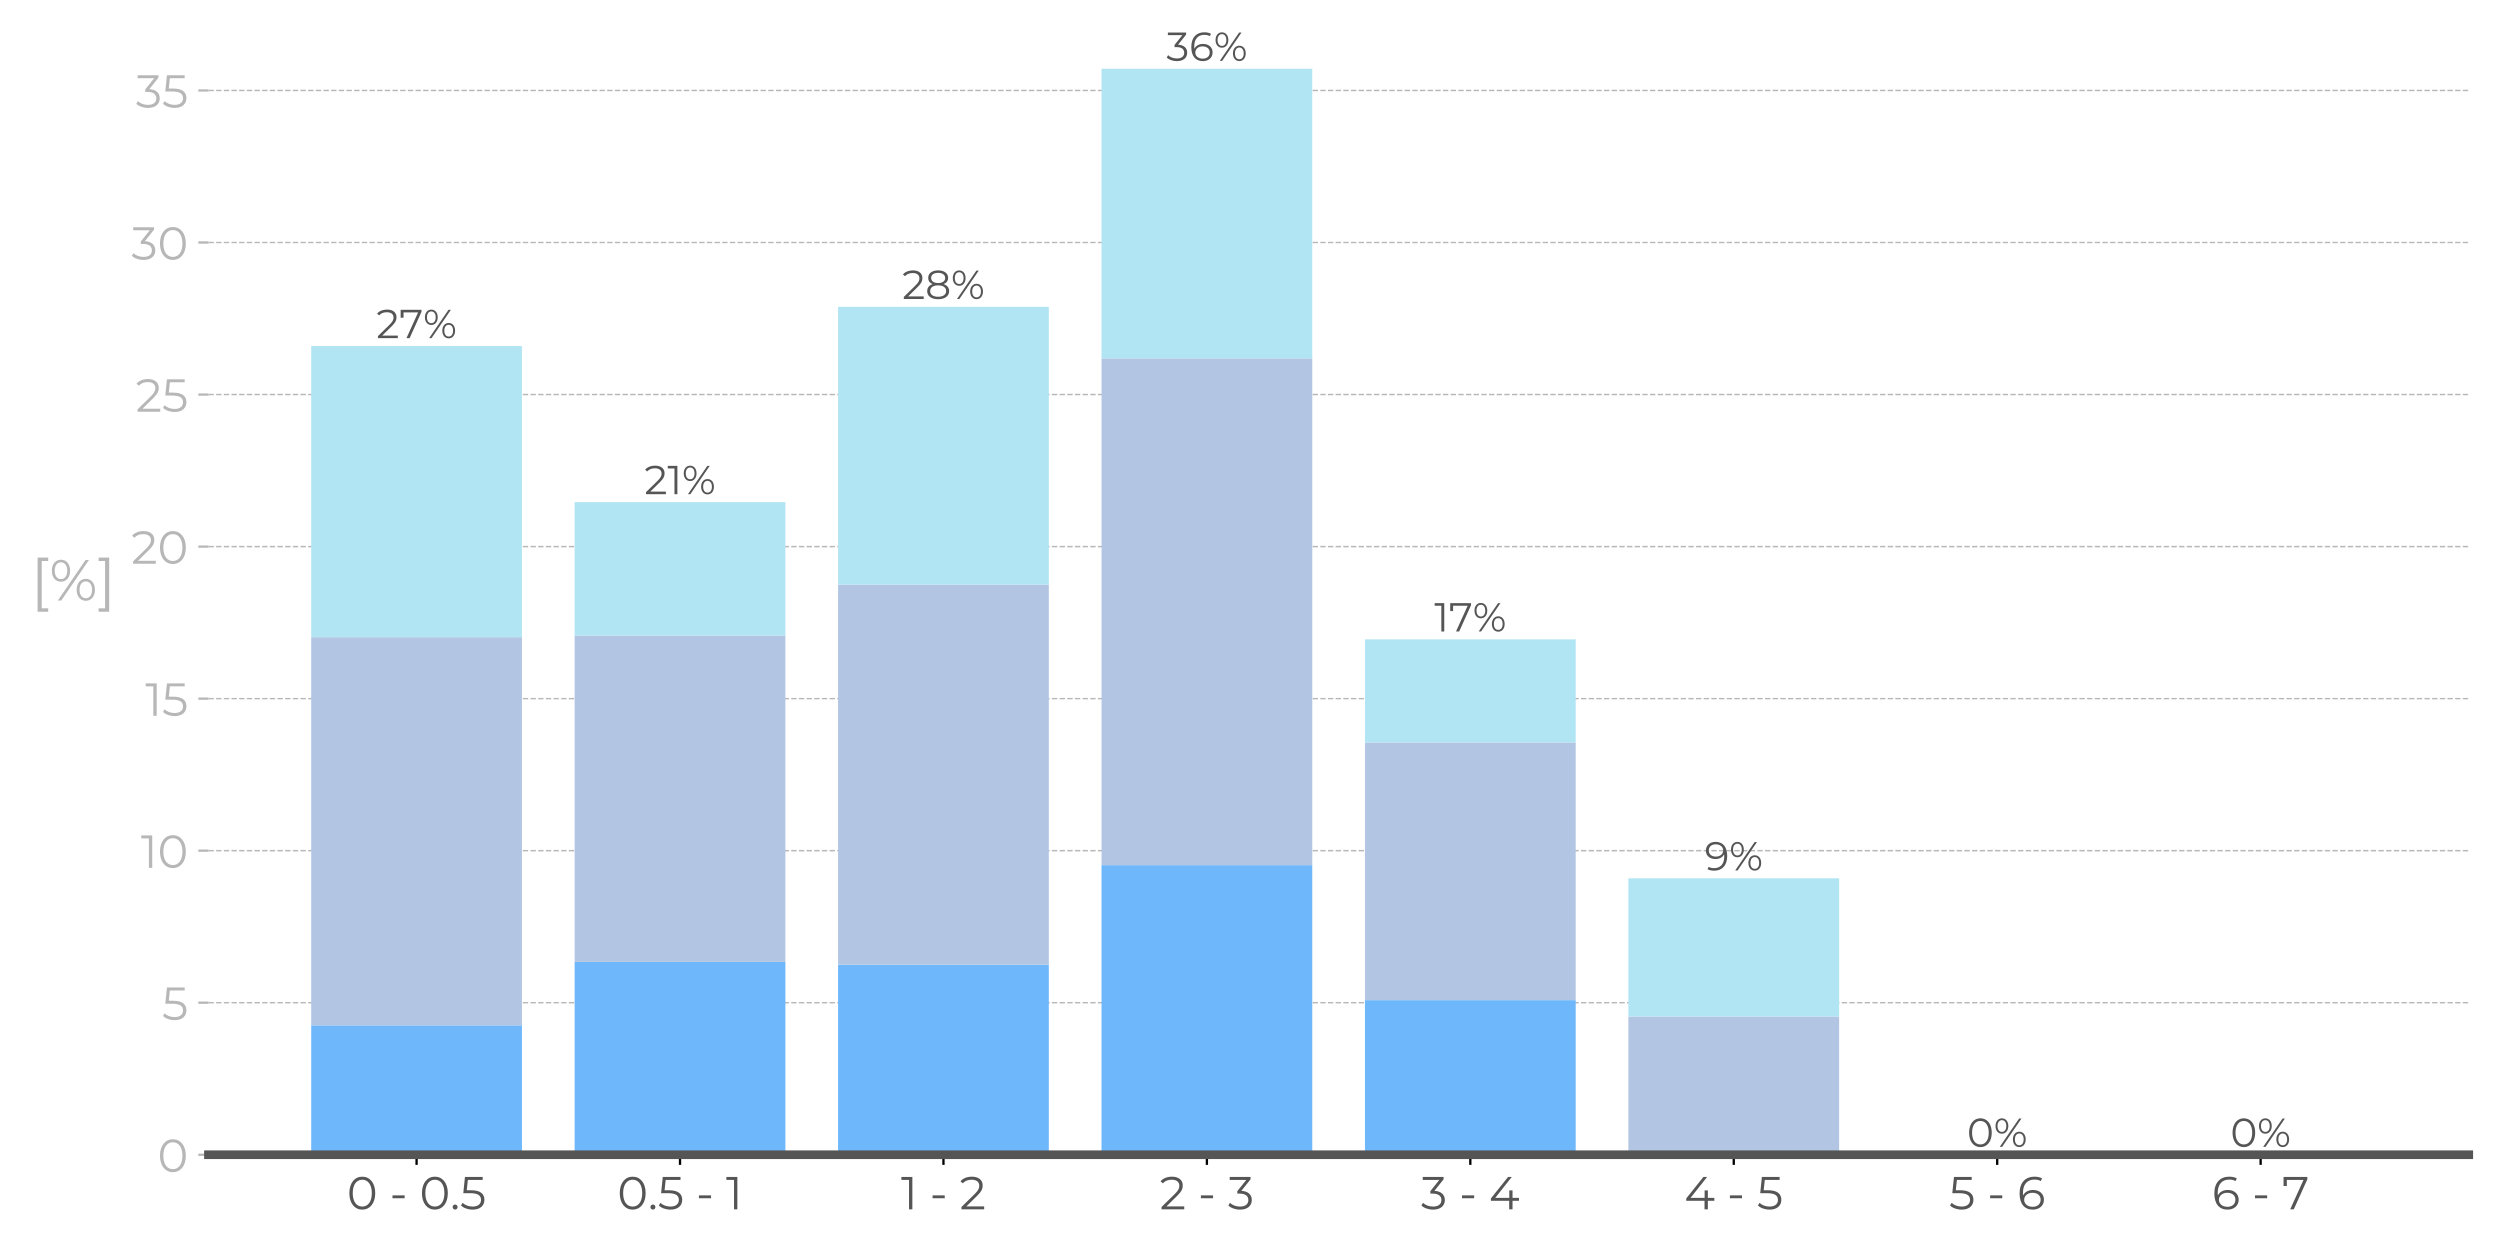
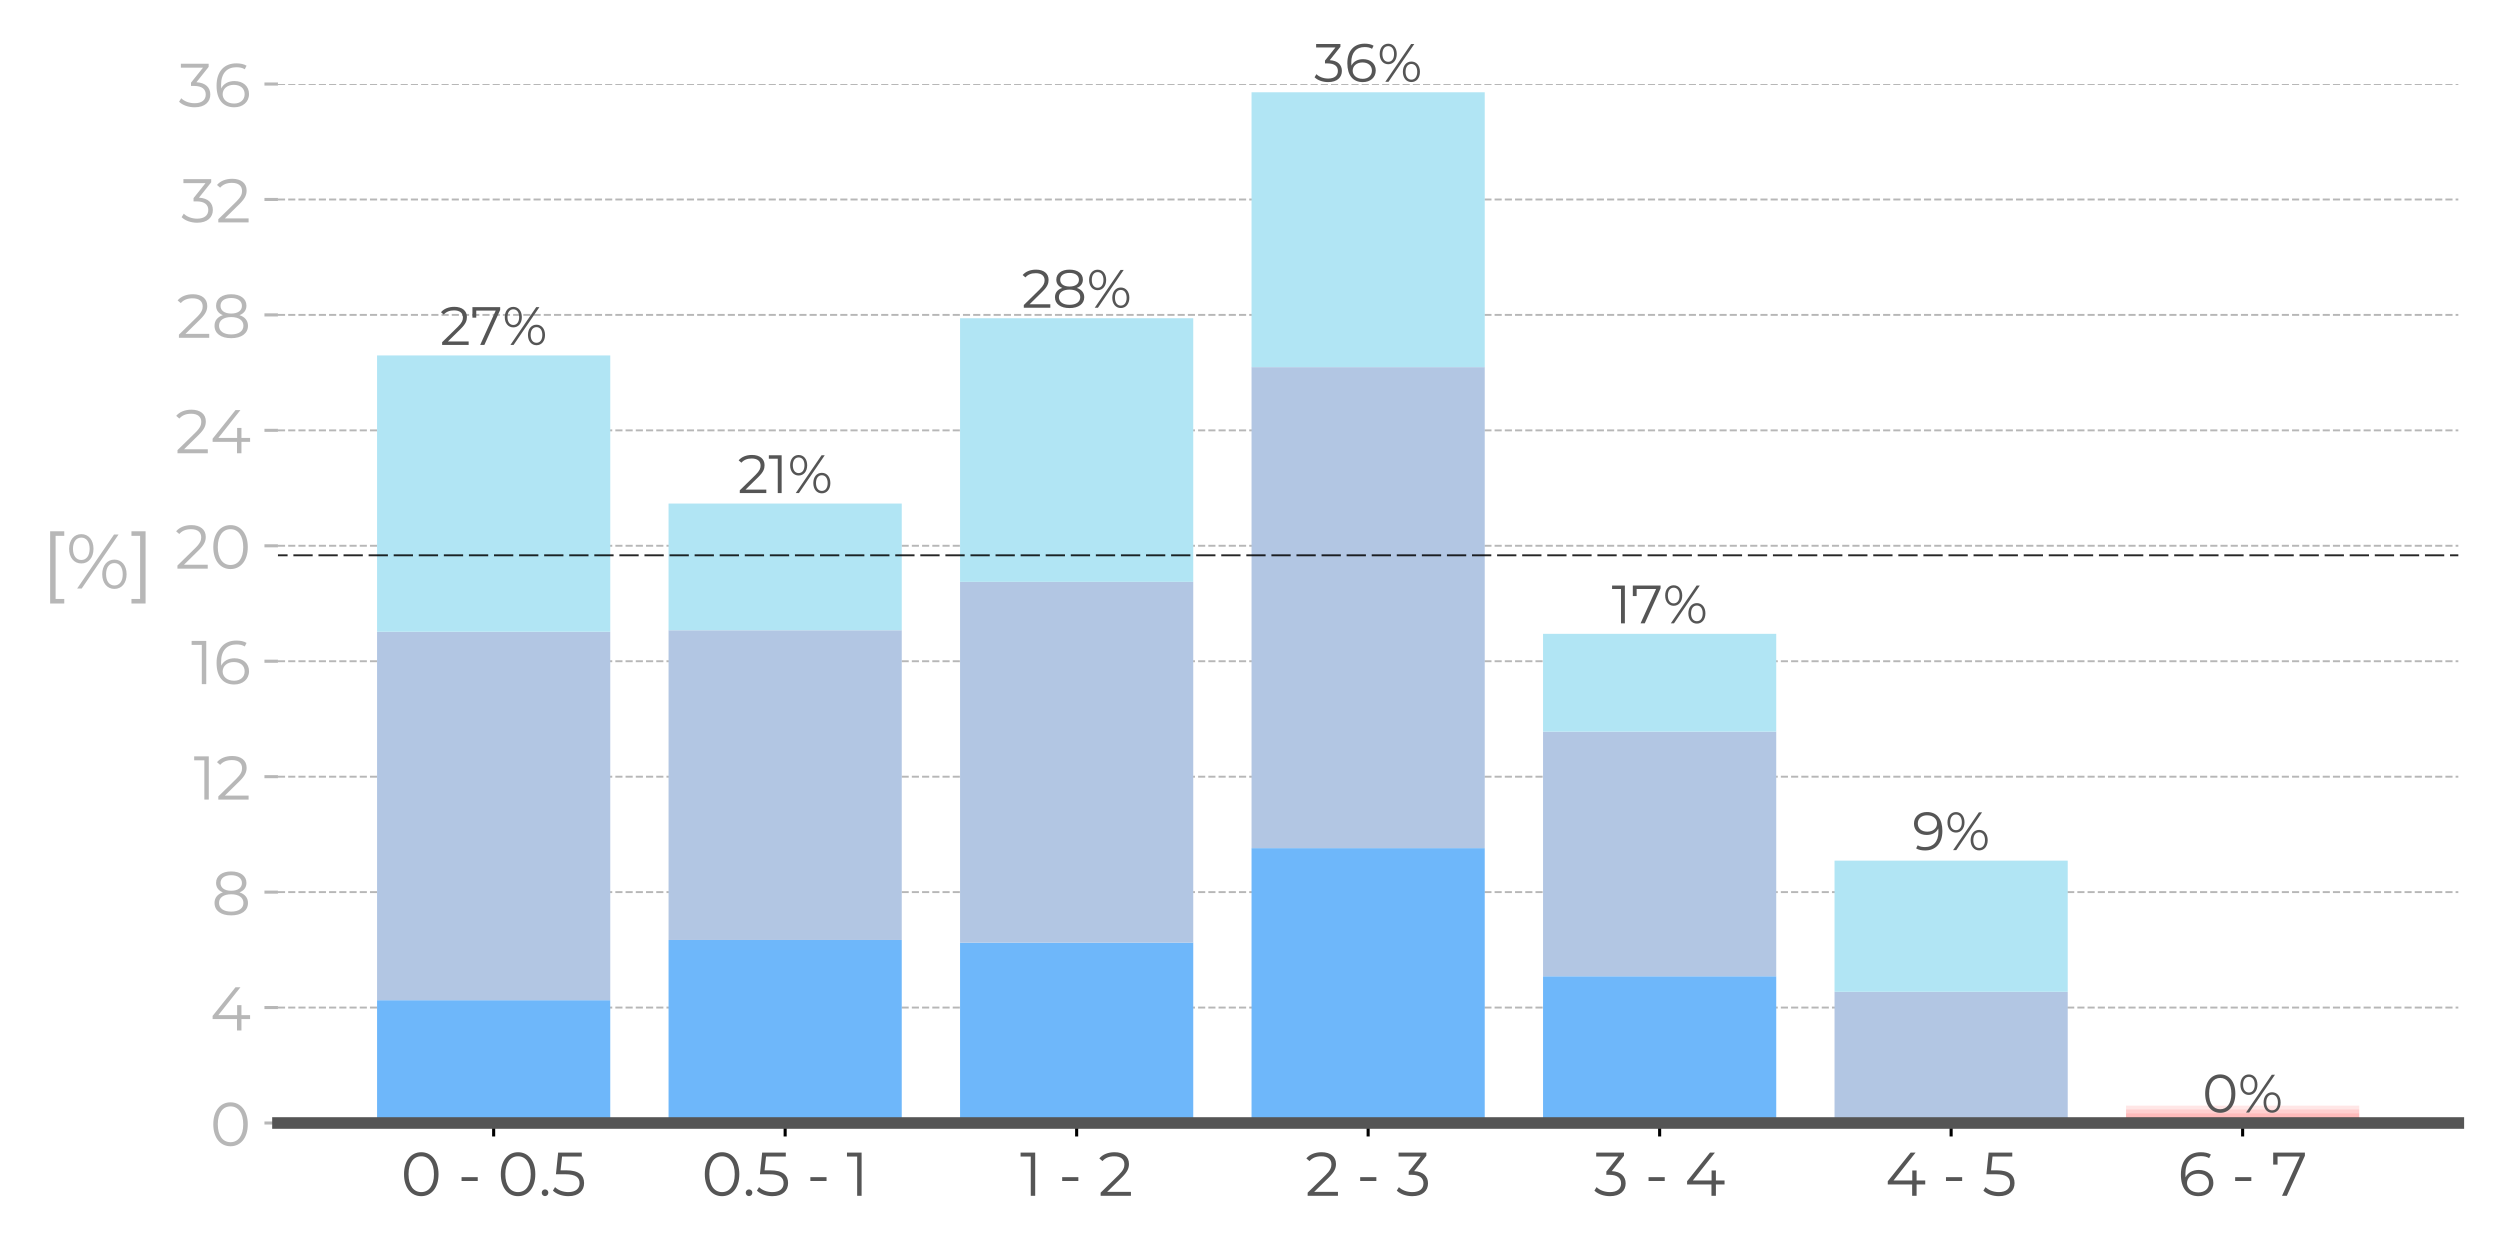
- <svg xmlns="http://www.w3.org/2000/svg" xmlns:xlink="http://www.w3.org/1999/xlink" width="864pt" height="432pt" viewBox="0 0 864 432" version="1.1">
+ <svg xmlns="http://www.w3.org/2000/svg" xmlns:xlink="http://www.w3.org/1999/xlink" width="648pt" height="324pt" viewBox="0 0 648 324" version="1.1">
  <defs>
    <style type="text/css">*{stroke-linejoin: round; stroke-linecap: butt}</style>
  </defs>
  <g id="figure_1">
    <g id="patch_1">
-       <path d="M 0 432  L 864 432  L 864 0  L 0 0  L 0 432  z " style="fill: none" />
+       <path d="M 0 324  L 648 324  L 648 0  L 0 0  L 0 324  z " style="fill: none" />
    </g>
    <g id="axes_1">
      <g id="patch_2">
-         <path d="M 72.045 399.08  L 853.2 399.08  L 853.2 23.76  L 72.045 23.76  L 72.045 399.08  z " style="fill: none" />
+         <path d="M 72.045 291.08  L 637.2 291.08  L 637.2 21.78  L 72.045 21.78  L 72.045 291.08  z " style="fill: none" />
      </g>
      <g id="matplotlib.axis_1">
        <g id="xtick_1">
          <g id="line2d_1">
            <defs>
-               <path id="m1b849b0415" d="M 0 0  L 0 3.5  " style="stroke: #000000; stroke-width: 0.8" />
+               <path id="mef929db5bb" d="M 0 0  L 0 3.5  " style="stroke: #000000; stroke-width: 0.8" />
            </defs>
            <g>
-               <use xlink:href="#m1b849b0415" x="143.97" y="399.08" style="stroke: #000000; stroke-width: 0.8" />
+               <use xlink:href="#mef929db5bb" x="127.956" y="291.08" style="stroke: #000000; stroke-width: 0.8" />
            </g>
          </g>
          <g id="text_1">
-             <g style="fill: #555555" transform="translate(119.9045 417.9525)scale(0.16 -0.16)">
+             <g style="fill: #555555" transform="translate(103.8911 309.9525)scale(0.16 -0.16)">
              <defs>
                <path id="Montserrat-Regular-30" d="M 2118 -38  C 3155 -38 3910 813 3910 2240  C 3910 3667 3155 4518 2118 4518  C 1082 4518 333 3667 333 2240  C 333 813 1082 -38 2118 -38  z M 2118 384  C 1338 384 800 1043 800 2240  C 800 3437 1338 4096 2118 4096  C 2899 4096 3437 3437 3437 2240  C 3437 1043 2899 384 2118 384  z " transform="scale(0.015625)" />
                <path id="Montserrat-Regular-20" transform="scale(0.015625)" />
                <path id="Montserrat-Regular-2d" d="M 384 1536  L 2061 1536  L 2061 1933  L 384 1933  L 384 1536  z " transform="scale(0.015625)" />
                <path id="Montserrat-Regular-2e" d="M 678 -32  C 864 -32 1024 122 1024 320  C 1024 518 864 666 678 666  C 493 666 339 518 339 320  C 339 122 493 -32 678 -32  z " transform="scale(0.015625)" />
                <path id="Montserrat-Regular-35" d="M 1510 2643  L 934 2643  L 1088 4070  L 3136 4070  L 3136 4480  L 685 4480  L 454 2234  L 1408 2234  C 2547 2234 2906 1875 2906 1299  C 2906 755 2502 384 1741 384  C 1165 384 653 602 365 902  L 141 538  C 486 186 1101 -38 1747 -38  C 2842 -38 3373 557 3373 1318  C 3373 2112 2861 2643 1510 2643  z " transform="scale(0.015625)" />
              </defs>
              <use xlink:href="#Montserrat-Regular-30" />
              <use xlink:href="#Montserrat-Regular-20" x="66.2" />
              <use xlink:href="#Montserrat-Regular-2d" x="92.4" />
              <use xlink:href="#Montserrat-Regular-20" x="130.6" />
              <use xlink:href="#Montserrat-Regular-30" x="156.8" />
              <use xlink:href="#Montserrat-Regular-2e" x="223" />
              <use xlink:href="#Montserrat-Regular-35" x="244.2" />
            </g>
          </g>
        </g>
        <g id="xtick_2">
          <g id="line2d_2">
            <g>
-               <use xlink:href="#m1b849b0415" x="235.013" y="399.08" style="stroke: #000000; stroke-width: 0.8" />
+               <use xlink:href="#mef929db5bb" x="203.512" y="291.08" style="stroke: #000000; stroke-width: 0.8" />
            </g>
          </g>
          <g id="text_2">
-             <g style="fill: #555555" transform="translate(213.357 417.9525)scale(0.16 -0.16)">
+             <g style="fill: #555555" transform="translate(181.8553 309.9525)scale(0.16 -0.16)">
              <defs>
                <path id="Montserrat-Regular-31" d="M 58 4480  L 58 4070  L 1114 4070  L 1114 0  L 1574 0  L 1574 4480  L 58 4480  z " transform="scale(0.015625)" />
              </defs>
              <use xlink:href="#Montserrat-Regular-30" />
              <use xlink:href="#Montserrat-Regular-2e" x="66.2" />
              <use xlink:href="#Montserrat-Regular-35" x="87.4" />
              <use xlink:href="#Montserrat-Regular-20" x="144" />
              <use xlink:href="#Montserrat-Regular-2d" x="170.2" />
              <use xlink:href="#Montserrat-Regular-20" x="208.4" />
              <use xlink:href="#Montserrat-Regular-31" x="234.6" />
            </g>
          </g>
        </g>
        <g id="xtick_3">
          <g id="line2d_3">
            <g>
-               <use xlink:href="#m1b849b0415" x="326.057" y="399.08" style="stroke: #000000; stroke-width: 0.8" />
+               <use xlink:href="#mef929db5bb" x="279.067" y="291.08" style="stroke: #000000; stroke-width: 0.8" />
            </g>
          </g>
          <g id="text_3">
-             <g style="fill: #555555" transform="translate(311.3769 417.9525)scale(0.16 -0.16)">
+             <g style="fill: #555555" transform="translate(264.387 309.9525)scale(0.16 -0.16)">
              <defs>
                <path id="Montserrat-Regular-32" d="M 928 410  L 2451 1907  C 3053 2496 3187 2880 3187 3309  C 3187 4058 2611 4518 1702 4518  C 1018 4518 461 4288 115 3878  L 442 3597  C 736 3936 1139 4096 1664 4096  C 2349 4096 2714 3776 2714 3258  C 2714 2950 2618 2650 2112 2150  L 250 326  L 250 0  L 3392 0  L 3392 410  L 928 410  z " transform="scale(0.015625)" />
              </defs>
              <use xlink:href="#Montserrat-Regular-31" />
              <use xlink:href="#Montserrat-Regular-20" x="36.1" />
              <use xlink:href="#Montserrat-Regular-2d" x="62.3" />
              <use xlink:href="#Montserrat-Regular-20" x="100.5" />
              <use xlink:href="#Montserrat-Regular-32" x="126.7" />
            </g>
          </g>
        </g>
        <g id="xtick_4">
          <g id="line2d_4">
            <g>
-               <use xlink:href="#m1b849b0415" x="417.101" y="399.08" style="stroke: #000000; stroke-width: 0.8" />
+               <use xlink:href="#mef929db5bb" x="354.623" y="291.08" style="stroke: #000000; stroke-width: 0.8" />
            </g>
          </g>
          <g id="text_4">
-             <g style="fill: #555555" transform="translate(400.7956 417.9525)scale(0.16 -0.16)">
+             <g style="fill: #555555" transform="translate(338.3175 309.9525)scale(0.16 -0.16)">
              <defs>
                <path id="Montserrat-Regular-33" d="M 1856 2560  L 3123 4154  L 3123 4480  L 243 4480  L 243 4070  L 2534 4070  L 1293 2515  L 1293 2176  L 1613 2176  C 2445 2176 2822 1824 2822 1286  C 2822 730 2413 384 1670 384  C 1088 384 570 602 282 902  L 58 538  C 403 186 1024 -38 1670 -38  C 2752 -38 3296 538 3296 1286  C 3296 2003 2816 2509 1856 2560  z " transform="scale(0.015625)" />
              </defs>
              <use xlink:href="#Montserrat-Regular-32" />
              <use xlink:href="#Montserrat-Regular-20" x="56.8" />
              <use xlink:href="#Montserrat-Regular-2d" x="83" />
              <use xlink:href="#Montserrat-Regular-20" x="121.2" />
              <use xlink:href="#Montserrat-Regular-33" x="147.4" />
            </g>
          </g>
        </g>
        <g id="xtick_5">
          <g id="line2d_5">
            <g>
-               <use xlink:href="#m1b849b0415" x="508.144" y="399.08" style="stroke: #000000; stroke-width: 0.8" />
+               <use xlink:href="#mef929db5bb" x="430.178" y="291.08" style="stroke: #000000; stroke-width: 0.8" />
            </g>
          </g>
          <g id="text_5">
-             <g style="fill: #555555" transform="translate(491.0956 417.9525)scale(0.16 -0.16)">
+             <g style="fill: #555555" transform="translate(413.1292 309.9525)scale(0.16 -0.16)">
              <defs>
                <path id="Montserrat-Regular-34" d="M 4141 1587  L 3245 1587  L 3245 2624  L 2797 2624  L 2797 1587  L 851 1587  L 3142 4480  L 2630 4480  L 256 1510  L 256 1178  L 2784 1178  L 2784 0  L 3245 0  L 3245 1178  L 4141 1178  L 4141 1587  z " transform="scale(0.015625)" />
              </defs>
              <use xlink:href="#Montserrat-Regular-33" />
              <use xlink:href="#Montserrat-Regular-20" x="56.4" />
              <use xlink:href="#Montserrat-Regular-2d" x="82.6" />
              <use xlink:href="#Montserrat-Regular-20" x="120.8" />
              <use xlink:href="#Montserrat-Regular-34" x="147" />
            </g>
          </g>
        </g>
        <g id="xtick_6">
          <g id="line2d_6">
            <g>
-               <use xlink:href="#m1b849b0415" x="599.188" y="399.08" style="stroke: #000000; stroke-width: 0.8" />
+               <use xlink:href="#mef929db5bb" x="505.733" y="291.08" style="stroke: #000000; stroke-width: 0.8" />
            </g>
          </g>
          <g id="text_6">
-             <g style="fill: #555555" transform="translate(582.1243 417.9525)scale(0.16 -0.16)">
+             <g style="fill: #555555" transform="translate(488.6697 309.9525)scale(0.16 -0.16)">
              <use xlink:href="#Montserrat-Regular-34" />
              <use xlink:href="#Montserrat-Regular-20" x="66.1" />
              <use xlink:href="#Montserrat-Regular-2d" x="92.3" />
              <use xlink:href="#Montserrat-Regular-20" x="130.5" />
              <use xlink:href="#Montserrat-Regular-35" x="156.7" />
            </g>
          </g>
        </g>
        <g id="xtick_7">
          <g id="line2d_7">
            <g>
-               <use xlink:href="#m1b849b0415" x="690.232" y="399.08" style="stroke: #000000; stroke-width: 0.8" />
+               <use xlink:href="#mef929db5bb" x="581.289" y="291.08" style="stroke: #000000; stroke-width: 0.8" />
            </g>
          </g>
          <g id="text_7">
-             <g style="fill: #555555" transform="translate(673.583 417.9525)scale(0.16 -0.16)">
+             <g style="fill: #555555" transform="translate(564.4552 309.9525)scale(0.16 -0.16)">
              <defs>
                <path id="Montserrat-Regular-36" d="M 2189 2682  C 1568 2682 1043 2406 819 1914  C 806 2048 800 2176 800 2278  C 800 3494 1421 4115 2387 4115  C 2720 4115 3027 4058 3258 3904  L 3443 4275  C 3162 4448 2784 4518 2381 4518  C 1165 4518 333 3725 333 2202  C 333 787 979 -38 2170 -38  C 3040 -38 3699 499 3699 1338  C 3699 2157 3078 2682 2189 2682  z M 2150 352  C 1376 352 966 819 966 1312  C 966 1869 1434 2291 2118 2291  C 2810 2291 3245 1914 3245 1325  C 3245 730 2797 352 2150 352  z " transform="scale(0.015625)" />
-               </defs>
-               <use xlink:href="#Montserrat-Regular-35" />
-               <use xlink:href="#Montserrat-Regular-20" x="56.6" />
-               <use xlink:href="#Montserrat-Regular-2d" x="82.8" />
-               <use xlink:href="#Montserrat-Regular-20" x="121" />
-               <use xlink:href="#Montserrat-Regular-36" x="147.2" />
-             </g>
-           </g>
-         </g>
-         <g id="xtick_8">
-           <g id="line2d_8">
-             <g>
-               <use xlink:href="#m1b849b0415" x="781.275" y="399.08" style="stroke: #000000; stroke-width: 0.8" />
-             </g>
-           </g>
-           <g id="text_8">
-             <g style="fill: #555555" transform="translate(764.4417 417.9525)scale(0.16 -0.16)">
-               <defs>
                <path id="Montserrat-Regular-37" d="M 205 4480  L 205 3232  L 659 3232  L 659 4070  L 2963 4070  L 1120 0  L 1619 0  L 3494 4154  L 3494 4480  L 205 4480  z " transform="scale(0.015625)" />
              </defs>
              <use xlink:href="#Montserrat-Regular-36" />
              <use xlink:href="#Montserrat-Regular-20" x="60.9" />
              <use xlink:href="#Montserrat-Regular-2d" x="87.1" />
              <use xlink:href="#Montserrat-Regular-20" x="125.3" />
              <use xlink:href="#Montserrat-Regular-37" x="151.5" />
            </g>
          </g>
        </g>
      </g>
      <g id="matplotlib.axis_2">
        <g id="ytick_1">
+           <g id="line2d_8">
+             <path d="M 72.045 291.08  L 637.2 291.08  " clip-path="url(#p551fd7b629)" style="fill: none; stroke-dasharray: 1.85,0.8; stroke-dashoffset: 0; stroke: #b7b7b7; stroke-width: 0.5" />
+           </g>
          <g id="line2d_9">
-             <path d="M 72.045 399.08  L 853.2 399.08  " clip-path="url(#p57414c4fe0)" style="fill: none; stroke-dasharray: 1.85,0.8; stroke-dashoffset: 0; stroke: #b7b7b7; stroke-width: 0.5" />
-           </g>
+             <defs>
+               <path id="mcd5a4c4dd3" d="M 0 0  L -3.5 0  " style="stroke: #b7b7b7; stroke-width: 0.8" />
+             </defs>
+             <g>
+               <use xlink:href="#mcd5a4c4dd3" x="72.045" y="291.08" style="fill: #b7b7b7; stroke: #b7b7b7; stroke-width: 0.8" />
+             </g>
+           </g>
+           <g id="text_8">
+             <g style="fill: #b7b7b7" transform="translate(54.4525 297.0163)scale(0.16 -0.16)">
+               <use xlink:href="#Montserrat-Regular-30" />
+             </g>
+           </g>
+         </g>
+         <g id="ytick_2">
          <g id="line2d_10">
-             <defs>
-               <path id="m9ff0d27bd5" d="M 0 0  L -3.5 0  " style="stroke: #b7b7b7; stroke-width: 0.8" />
-             </defs>
-             <g>
-               <use xlink:href="#m9ff0d27bd5" x="72.045" y="399.08" style="fill: #b7b7b7; stroke: #b7b7b7; stroke-width: 0.8" />
+             <path d="M 72.045 261.158  L 637.2 261.158  " clip-path="url(#p551fd7b629)" style="fill: none; stroke-dasharray: 1.85,0.8; stroke-dashoffset: 0; stroke: #b7b7b7; stroke-width: 0.5" />
+           </g>
+           <g id="line2d_11">
+             <g>
+               <use xlink:href="#mcd5a4c4dd3" x="72.045" y="261.158" style="fill: #b7b7b7; stroke: #b7b7b7; stroke-width: 0.8" />
            </g>
          </g>
          <g id="text_9">
-             <g style="fill: #b7b7b7" transform="translate(54.4525 405.0163)scale(0.16 -0.16)">
-               <use xlink:href="#Montserrat-Regular-30" />
-             </g>
-           </g>
-         </g>
-         <g id="ytick_2">
-           <g id="line2d_11">
-             <path d="M 72.045 346.535  L 853.2 346.535  " clip-path="url(#p57414c4fe0)" style="fill: none; stroke-dasharray: 1.85,0.8; stroke-dashoffset: 0; stroke: #b7b7b7; stroke-width: 0.5" />
-           </g>
+             <g style="fill: #b7b7b7" transform="translate(54.47 267.094)scale(0.16 -0.16)">
+               <use xlink:href="#Montserrat-Regular-34" />
+             </g>
+           </g>
+         </g>
+         <g id="ytick_3">
          <g id="line2d_12">
-             <g>
-               <use xlink:href="#m9ff0d27bd5" x="72.045" y="346.535" style="fill: #b7b7b7; stroke: #b7b7b7; stroke-width: 0.8" />
+             <path d="M 72.045 231.236  L 637.2 231.236  " clip-path="url(#p551fd7b629)" style="fill: none; stroke-dasharray: 1.85,0.8; stroke-dashoffset: 0; stroke: #b7b7b7; stroke-width: 0.5" />
+           </g>
+           <g id="line2d_13">
+             <g>
+               <use xlink:href="#mcd5a4c4dd3" x="72.045" y="231.236" style="fill: #b7b7b7; stroke: #b7b7b7; stroke-width: 0.8" />
            </g>
          </g>
          <g id="text_10">
-             <g style="fill: #b7b7b7" transform="translate(55.99 352.4715)scale(0.16 -0.16)">
-               <use xlink:href="#Montserrat-Regular-35" />
-             </g>
-           </g>
-         </g>
-         <g id="ytick_3">
-           <g id="line2d_13">
-             <path d="M 72.045 293.99  L 853.2 293.99  " clip-path="url(#p57414c4fe0)" style="fill: none; stroke-dasharray: 1.85,0.8; stroke-dashoffset: 0; stroke: #b7b7b7; stroke-width: 0.5" />
-           </g>
+             <g style="fill: #b7b7b7" transform="translate(54.8375 237.1718)scale(0.16 -0.16)">
+               <defs>
+                 <path id="Montserrat-Regular-38" d="M 2899 2349  C 3360 2528 3616 2867 3616 3334  C 3616 4064 2982 4518 2035 4518  C 1088 4518 467 4064 467 3334  C 467 2867 717 2528 1171 2349  C 614 2163 307 1786 307 1248  C 307 454 960 -38 2035 -38  C 3104 -38 3776 454 3776 1248  C 3776 1779 3462 2163 2899 2349  z M 928 3322  C 928 3821 1357 4128 2035 4128  C 2707 4128 3149 3821 3149 3315  C 3149 2829 2733 2515 2035 2515  C 1338 2515 928 2829 928 3322  z M 2035 352  C 1242 352 774 698 774 1254  C 774 1805 1242 2150 2035 2150  C 2829 2150 3302 1805 3302 1254  C 3302 698 2829 352 2035 352  z " transform="scale(0.015625)" />
+               </defs>
+               <use xlink:href="#Montserrat-Regular-38" />
+             </g>
+           </g>
+         </g>
+         <g id="ytick_4">
          <g id="line2d_14">
-             <g>
-               <use xlink:href="#m9ff0d27bd5" x="72.045" y="293.99" style="fill: #b7b7b7; stroke: #b7b7b7; stroke-width: 0.8" />
+             <path d="M 72.045 201.313  L 637.2 201.313  " clip-path="url(#p551fd7b629)" style="fill: none; stroke-dasharray: 1.85,0.8; stroke-dashoffset: 0; stroke: #b7b7b7; stroke-width: 0.5" />
+           </g>
+           <g id="line2d_15">
+             <g>
+               <use xlink:href="#mcd5a4c4dd3" x="72.045" y="201.313" style="fill: #b7b7b7; stroke: #b7b7b7; stroke-width: 0.8" />
            </g>
          </g>
          <g id="text_11">
-             <g style="fill: #b7b7b7" transform="translate(48.6775 299.9266)scale(0.16 -0.16)">
+             <g style="fill: #b7b7b7" transform="translate(50.1825 207.2496)scale(0.16 -0.16)">
              <use xlink:href="#Montserrat-Regular-31" />
-               <use xlink:href="#Montserrat-Regular-30" x="36.1" />
-             </g>
-           </g>
-         </g>
-         <g id="ytick_4">
-           <g id="line2d_15">
-             <path d="M 72.045 241.446  L 853.2 241.446  " clip-path="url(#p57414c4fe0)" style="fill: none; stroke-dasharray: 1.85,0.8; stroke-dashoffset: 0; stroke: #b7b7b7; stroke-width: 0.5" />
-           </g>
+               <use xlink:href="#Montserrat-Regular-32" x="36.1" />
+             </g>
+           </g>
+         </g>
+         <g id="ytick_5">
          <g id="line2d_16">
-             <g>
-               <use xlink:href="#m9ff0d27bd5" x="72.045" y="241.446" style="fill: #b7b7b7; stroke: #b7b7b7; stroke-width: 0.8" />
+             <path d="M 72.045 171.391  L 637.2 171.391  " clip-path="url(#p551fd7b629)" style="fill: none; stroke-dasharray: 1.85,0.8; stroke-dashoffset: 0; stroke: #b7b7b7; stroke-width: 0.5" />
+           </g>
+           <g id="line2d_17">
+             <g>
+               <use xlink:href="#mcd5a4c4dd3" x="72.045" y="171.391" style="fill: #b7b7b7; stroke: #b7b7b7; stroke-width: 0.8" />
            </g>
          </g>
          <g id="text_12">
-             <g style="fill: #b7b7b7" transform="translate(50.215 247.3818)scale(0.16 -0.16)">
+             <g style="fill: #b7b7b7" transform="translate(49.525 177.3274)scale(0.16 -0.16)">
              <use xlink:href="#Montserrat-Regular-31" />
-               <use xlink:href="#Montserrat-Regular-35" x="36.1" />
-             </g>
-           </g>
-         </g>
-         <g id="ytick_5">
-           <g id="line2d_17">
-             <path d="M 72.045 188.901  L 853.2 188.901  " clip-path="url(#p57414c4fe0)" style="fill: none; stroke-dasharray: 1.85,0.8; stroke-dashoffset: 0; stroke: #b7b7b7; stroke-width: 0.5" />
-           </g>
+               <use xlink:href="#Montserrat-Regular-36" x="36.1" />
+             </g>
+           </g>
+         </g>
+         <g id="ytick_6">
          <g id="line2d_18">
-             <g>
-               <use xlink:href="#m9ff0d27bd5" x="72.045" y="188.901" style="fill: #b7b7b7; stroke: #b7b7b7; stroke-width: 0.8" />
+             <path d="M 72.045 141.469  L 637.2 141.469  " clip-path="url(#p551fd7b629)" style="fill: none; stroke-dasharray: 1.85,0.8; stroke-dashoffset: 0; stroke: #b7b7b7; stroke-width: 0.5" />
+           </g>
+           <g id="line2d_19">
+             <g>
+               <use xlink:href="#mcd5a4c4dd3" x="72.045" y="141.469" style="fill: #b7b7b7; stroke: #b7b7b7; stroke-width: 0.8" />
            </g>
          </g>
          <g id="text_13">
-             <g style="fill: #b7b7b7" transform="translate(45.365 194.8371)scale(0.16 -0.16)">
+             <g style="fill: #b7b7b7" transform="translate(45.365 147.4051)scale(0.16 -0.16)">
              <use xlink:href="#Montserrat-Regular-32" />
              <use xlink:href="#Montserrat-Regular-30" x="56.8" />
            </g>
          </g>
        </g>
-         <g id="ytick_6">
-           <g id="line2d_19">
-             <path d="M 72.045 136.356  L 853.2 136.356  " clip-path="url(#p57414c4fe0)" style="fill: none; stroke-dasharray: 1.85,0.8; stroke-dashoffset: 0; stroke: #b7b7b7; stroke-width: 0.5" />
-           </g>
+         <g id="ytick_7">
          <g id="line2d_20">
-             <g>
-               <use xlink:href="#m9ff0d27bd5" x="72.045" y="136.356" style="fill: #b7b7b7; stroke: #b7b7b7; stroke-width: 0.8" />
+             <path d="M 72.045 111.547  L 637.2 111.547  " clip-path="url(#p551fd7b629)" style="fill: none; stroke-dasharray: 1.85,0.8; stroke-dashoffset: 0; stroke: #b7b7b7; stroke-width: 0.5" />
+           </g>
+           <g id="line2d_21">
+             <g>
+               <use xlink:href="#mcd5a4c4dd3" x="72.045" y="111.547" style="fill: #b7b7b7; stroke: #b7b7b7; stroke-width: 0.8" />
            </g>
          </g>
          <g id="text_14">
-             <g style="fill: #b7b7b7" transform="translate(46.9025 142.2922)scale(0.16 -0.16)">
+             <g style="fill: #b7b7b7" transform="translate(45.3825 117.4829)scale(0.16 -0.16)">
              <use xlink:href="#Montserrat-Regular-32" />
-               <use xlink:href="#Montserrat-Regular-35" x="56.8" />
-             </g>
-           </g>
-         </g>
-         <g id="ytick_7">
-           <g id="line2d_21">
-             <path d="M 72.045 83.811  L 853.2 83.811  " clip-path="url(#p57414c4fe0)" style="fill: none; stroke-dasharray: 1.85,0.8; stroke-dashoffset: 0; stroke: #b7b7b7; stroke-width: 0.5" />
-           </g>
+               <use xlink:href="#Montserrat-Regular-34" x="56.8" />
+             </g>
+           </g>
+         </g>
+         <g id="ytick_8">
          <g id="line2d_22">
-             <g>
-               <use xlink:href="#m9ff0d27bd5" x="72.045" y="83.811" style="fill: #b7b7b7; stroke: #b7b7b7; stroke-width: 0.8" />
+             <path d="M 72.045 81.624  L 637.2 81.624  " clip-path="url(#p551fd7b629)" style="fill: none; stroke-dasharray: 1.85,0.8; stroke-dashoffset: 0; stroke: #b7b7b7; stroke-width: 0.5" />
+           </g>
+           <g id="line2d_23">
+             <g>
+               <use xlink:href="#mcd5a4c4dd3" x="72.045" y="81.624" style="fill: #b7b7b7; stroke: #b7b7b7; stroke-width: 0.8" />
            </g>
          </g>
          <g id="text_15">
-             <g style="fill: #b7b7b7" transform="translate(45.4275 89.74745)scale(0.16 -0.16)">
+             <g style="fill: #b7b7b7" transform="translate(45.75 87.56069)scale(0.16 -0.16)">
+               <use xlink:href="#Montserrat-Regular-32" />
+               <use xlink:href="#Montserrat-Regular-38" x="56.8" />
+             </g>
+           </g>
+         </g>
+         <g id="ytick_9">
+           <g id="line2d_24">
+             <path d="M 72.045 51.702  L 637.2 51.702  " clip-path="url(#p551fd7b629)" style="fill: none; stroke-dasharray: 1.85,0.8; stroke-dashoffset: 0; stroke: #b7b7b7; stroke-width: 0.5" />
+           </g>
+           <g id="line2d_25">
+             <g>
+               <use xlink:href="#mcd5a4c4dd3" x="72.045" y="51.702" style="fill: #b7b7b7; stroke: #b7b7b7; stroke-width: 0.8" />
+             </g>
+           </g>
+           <g id="text_16">
+             <g style="fill: #b7b7b7" transform="translate(46.9325 57.63847)scale(0.16 -0.16)">
              <use xlink:href="#Montserrat-Regular-33" />
-               <use xlink:href="#Montserrat-Regular-30" x="56.4" />
-             </g>
-           </g>
-         </g>
-         <g id="ytick_8">
-           <g id="line2d_23">
-             <path d="M 72.045 31.266  L 853.2 31.266  " clip-path="url(#p57414c4fe0)" style="fill: none; stroke-dasharray: 1.85,0.8; stroke-dashoffset: 0; stroke: #b7b7b7; stroke-width: 0.5" />
-           </g>
-           <g id="line2d_24">
-             <g>
-               <use xlink:href="#m9ff0d27bd5" x="72.045" y="31.266" style="fill: #b7b7b7; stroke: #b7b7b7; stroke-width: 0.8" />
-             </g>
-           </g>
-           <g id="text_16">
-             <g style="fill: #b7b7b7" transform="translate(46.965 37.20265)scale(0.16 -0.16)">
+               <use xlink:href="#Montserrat-Regular-32" x="56.4" />
+             </g>
+           </g>
+         </g>
+         <g id="ytick_10">
+           <g id="line2d_26">
+             <path d="M 72.045 21.78  L 637.2 21.78  " clip-path="url(#p551fd7b629)" style="fill: none; stroke-dasharray: 1.85,0.8; stroke-dashoffset: 0; stroke: #b7b7b7; stroke-width: 0.5" />
+           </g>
+           <g id="line2d_27">
+             <g>
+               <use xlink:href="#mcd5a4c4dd3" x="72.045" y="21.78" style="fill: #b7b7b7; stroke: #b7b7b7; stroke-width: 0.8" />
+             </g>
+           </g>
+           <g id="text_17">
+             <g style="fill: #b7b7b7" transform="translate(46.275 27.71625)scale(0.16 -0.16)">
              <use xlink:href="#Montserrat-Regular-33" />
-               <use xlink:href="#Montserrat-Regular-35" x="56.4" />
-             </g>
-           </g>
-         </g>
-         <g id="text_17">
-           <g style="fill: #b7b7b7" transform="translate(10.715 207.5387)scale(0.2 -0.2)">
+               <use xlink:href="#Montserrat-Regular-36" x="56.4" />
+             </g>
+           </g>
+         </g>
+         <g id="text_18">
+           <g style="fill: #b7b7b7" transform="translate(10.715 152.5488)scale(0.2 -0.2)">
            <defs>
              <path id="Montserrat-Regular-5b" d="M 730 -1242  L 1901 -1242  L 1901 -864  L 1184 -864  L 1184 4371  L 1901 4371  L 1901 4749  L 730 4749  L 730 -1242  z " transform="scale(0.015625)" />
              <path id="Montserrat-Regular-25" d="M 1280 2080  C 1875 2080 2291 2560 2291 3296  C 2291 4032 1875 4512 1280 4512  C 678 4512 269 4026 269 3296  C 269 2566 678 2080 1280 2080  z M 934 0  L 1312 0  L 4371 4480  L 3994 4480  L 934 0  z M 1280 2368  C 858 2368 589 2720 589 3296  C 589 3872 858 4224 1280 4224  C 1696 4224 1971 3878 1971 3296  C 1971 2714 1696 2368 1280 2368  z M 4026 -32  C 4627 -32 5037 454 5037 1184  C 5037 1914 4627 2400 4026 2400  C 3430 2400 3014 1914 3014 1184  C 3014 454 3430 -32 4026 -32  z M 4026 256  C 3610 256 3334 602 3334 1184  C 3334 1766 3610 2112 4026 2112  C 4448 2112 4717 1760 4717 1184  C 4717 608 4448 256 4026 256  z " transform="scale(0.015625)" />
              <path id="Montserrat-Regular-5d" d="M 1306 -1242  L 1306 4749  L 134 4749  L 134 4371  L 851 4371  L 851 -864  L 134 -864  L 134 -1242  L 1306 -1242  z " transform="scale(0.015625)" />
            </defs>
            <use xlink:href="#Montserrat-Regular-5b" />
            <use xlink:href="#Montserrat-Regular-25" x="31.8" />
            <use xlink:href="#Montserrat-Regular-5d" x="114.7" />
          </g>
        </g>
      </g>
      <g id="patch_3">
-         <path d="M 107.552 399.08  L 180.387 399.08  L 180.387 354.361  L 107.552 354.361  z " clip-path="url(#p57414c4fe0)" style="fill: #6eb7fa" />
+         <path d="M 551.067 291.08  L 611.511 291.08  L 611.511 291.08  L 551.067 291.08  L 551.067 291.08  z " clip-path="url(#p551fd7b629)" style="fill: none; opacity: 0.1; stroke: #ff0000; stroke-linejoin: miter" />
      </g>
      <g id="patch_4">
-         <path d="M 198.596 399.08  L 271.431 399.08  L 271.431 332.438  L 198.596 332.438  z " clip-path="url(#p57414c4fe0)" style="fill: #6eb7fa" />
+         <path d="M 551.067 291.08  L 611.511 291.08  L 611.511 291.08  L 551.067 291.08  L 551.067 291.08  z " clip-path="url(#p551fd7b629)" style="fill: none; opacity: 0.1; stroke: #ff0000; stroke-width: 3; stroke-linejoin: miter" />
      </g>
      <g id="patch_5">
-         <path d="M 289.639 399.08  L 362.474 399.08  L 362.474 333.399  L 289.639 333.399  z " clip-path="url(#p57414c4fe0)" style="fill: #6eb7fa" />
+         <path d="M 551.067 291.08  L 611.511 291.08  L 611.511 291.08  L 551.067 291.08  L 551.067 291.08  z " clip-path="url(#p551fd7b629)" style="fill: none; opacity: 0.1; stroke: #ff0000; stroke-width: 5; stroke-linejoin: miter" />
      </g>
      <g id="patch_6">
-         <path d="M 380.683 399.08  L 453.518 399.08  L 453.518 298.995  L 380.683 298.995  z " clip-path="url(#p57414c4fe0)" style="fill: #6eb7fa" />
+         <path d="M 551.067 291.08  L 611.511 291.08  L 611.511 291.08  L 551.067 291.08  L 551.067 291.08  z " clip-path="url(#p551fd7b629)" style="fill: none; opacity: 0.1; stroke: #ff0000; stroke-width: 7; stroke-linejoin: miter" />
      </g>
      <g id="patch_7">
-         <path d="M 471.727 399.08  L 544.562 399.08  L 544.562 345.645  L 471.727 345.645  z " clip-path="url(#p57414c4fe0)" style="fill: #6eb7fa" />
+         <path d="M 551.067 291.08  L 611.511 291.08  L 611.511 291.08  L 551.067 291.08  L 551.067 291.08  z " clip-path="url(#p551fd7b629)" style="fill: none; opacity: 0.1; stroke: #ff0000; stroke-width: 9; stroke-linejoin: miter" />
      </g>
      <g id="patch_8">
-         <path d="M 562.771 399.08  L 635.606 399.08  L 635.606 399.08  L 562.771 399.08  z " clip-path="url(#p57414c4fe0)" style="fill: #6eb7fa" />
+         <path d="M 97.734 291.08  L 158.178 291.08  L 158.178 259.248  L 97.734 259.248  z " clip-path="url(#p551fd7b629)" style="fill: #6eb7fa" />
      </g>
      <g id="patch_9">
-         <path d="M 653.814 399.08  L 726.649 399.08  L 726.649 399.08  L 653.814 399.08  z " clip-path="url(#p57414c4fe0)" style="fill: #6eb7fa" />
+         <path d="M 173.289 291.08  L 233.734 291.08  L 233.734 243.642  L 173.289 243.642  z " clip-path="url(#p551fd7b629)" style="fill: #6eb7fa" />
      </g>
      <g id="patch_10">
-         <path d="M 744.858 399.08  L 817.693 399.08  L 817.693 399.08  L 744.858 399.08  z " clip-path="url(#p57414c4fe0)" style="fill: #6eb7fa" />
+         <path d="M 248.845 291.08  L 309.289 291.08  L 309.289 244.327  L 248.845 244.327  z " clip-path="url(#p551fd7b629)" style="fill: #6eb7fa" />
      </g>
      <g id="patch_11">
-         <path d="M 107.552 354.361  L 180.387 354.361  L 180.387 220.204  L 107.552 220.204  z " clip-path="url(#p57414c4fe0)" style="fill: #b2c6e3" />
+         <path d="M 324.4 291.08  L 384.845 291.08  L 384.845 219.837  L 324.4 219.837  z " clip-path="url(#p551fd7b629)" style="fill: #6eb7fa" />
      </g>
      <g id="patch_12">
-         <path d="M 198.596 332.438  L 271.431 332.438  L 271.431 219.659  L 198.596 219.659  z " clip-path="url(#p57414c4fe0)" style="fill: #b2c6e3" />
+         <path d="M 399.956 291.08  L 460.4 291.08  L 460.4 253.043  L 399.956 253.043  z " clip-path="url(#p551fd7b629)" style="fill: #6eb7fa" />
      </g>
      <g id="patch_13">
-         <path d="M 289.639 333.399  L 362.474 333.399  L 362.474 202.037  L 289.639 202.037  z " clip-path="url(#p57414c4fe0)" style="fill: #b2c6e3" />
+         <path d="M 475.511 291.08  L 535.956 291.08  L 535.956 291.08  L 475.511 291.08  z " clip-path="url(#p551fd7b629)" style="fill: #6eb7fa" />
      </g>
      <g id="patch_14">
-         <path d="M 380.683 298.995  L 453.518 298.995  L 453.518 123.845  L 380.683 123.845  z " clip-path="url(#p57414c4fe0)" style="fill: #b2c6e3" />
+         <path d="M 551.067 291.08  L 611.511 291.08  L 611.511 291.08  L 551.067 291.08  z " clip-path="url(#p551fd7b629)" style="fill: #6eb7fa" />
      </g>
      <g id="patch_15">
-         <path d="M 471.727 345.645  L 544.562 345.645  L 544.562 256.586  L 471.727 256.586  z " clip-path="url(#p57414c4fe0)" style="fill: #b2c6e3" />
+         <path d="M 97.734 259.248  L 158.178 259.248  L 158.178 163.751  L 97.734 163.751  z " clip-path="url(#p551fd7b629)" style="fill: #b2c6e3" />
      </g>
      <g id="patch_16">
-         <path d="M 562.771 399.08  L 635.606 399.08  L 635.606 351.312  L 562.771 351.312  z " clip-path="url(#p57414c4fe0)" style="fill: #b2c6e3" />
+         <path d="M 173.289 243.642  L 233.734 243.642  L 233.734 163.363  L 173.289 163.363  z " clip-path="url(#p551fd7b629)" style="fill: #b2c6e3" />
      </g>
      <g id="patch_17">
-         <path d="M 653.814 399.08  L 726.649 399.08  L 726.649 399.08  L 653.814 399.08  z " clip-path="url(#p57414c4fe0)" style="fill: #b2c6e3" />
+         <path d="M 248.845 244.327  L 309.289 244.327  L 309.289 150.82  L 248.845 150.82  z " clip-path="url(#p551fd7b629)" style="fill: #b2c6e3" />
      </g>
      <g id="patch_18">
-         <path d="M 744.858 399.08  L 817.693 399.08  L 817.693 399.08  L 744.858 399.08  z " clip-path="url(#p57414c4fe0)" style="fill: #b2c6e3" />
+         <path d="M 324.4 219.837  L 384.845 219.837  L 384.845 95.161  L 324.4 95.161  z " clip-path="url(#p551fd7b629)" style="fill: #b2c6e3" />
      </g>
      <g id="patch_19">
-         <path d="M 107.552 220.204  L 180.387 220.204  L 180.387 119.586  L 107.552 119.586  z " clip-path="url(#p57414c4fe0)" style="fill: #b1e5f4" />
+         <path d="M 399.956 253.043  L 460.4 253.043  L 460.4 189.649  L 399.956 189.649  z " clip-path="url(#p551fd7b629)" style="fill: #b2c6e3" />
      </g>
      <g id="patch_20">
-         <path d="M 198.596 219.659  L 271.431 219.659  L 271.431 173.522  L 198.596 173.522  z " clip-path="url(#p57414c4fe0)" style="fill: #b1e5f4" />
+         <path d="M 475.511 291.08  L 535.956 291.08  L 535.956 257.077  L 475.511 257.077  z " clip-path="url(#p551fd7b629)" style="fill: #b2c6e3" />
      </g>
      <g id="patch_21">
-         <path d="M 289.639 202.037  L 362.474 202.037  L 362.474 106.042  L 289.639 106.042  z " clip-path="url(#p57414c4fe0)" style="fill: #b1e5f4" />
+         <path d="M 551.067 291.08  L 611.511 291.08  L 611.511 291.08  L 551.067 291.08  z " clip-path="url(#p551fd7b629)" style="fill: #b2c6e3" />
      </g>
      <g id="patch_22">
-         <path d="M 380.683 123.845  L 453.518 123.845  L 453.518 23.76  L 380.683 23.76  z " clip-path="url(#p57414c4fe0)" style="fill: #b1e5f4" />
+         <path d="M 97.734 163.751  L 158.178 163.751  L 158.178 92.129  L 97.734 92.129  z " clip-path="url(#p551fd7b629)" style="fill: #b1e5f4" />
      </g>
      <g id="patch_23">
-         <path d="M 471.727 256.586  L 544.562 256.586  L 544.562 220.962  L 471.727 220.962  z " clip-path="url(#p57414c4fe0)" style="fill: #b1e5f4" />
+         <path d="M 173.289 163.363  L 233.734 163.363  L 233.734 130.522  L 173.289 130.522  z " clip-path="url(#p551fd7b629)" style="fill: #b1e5f4" />
      </g>
      <g id="patch_24">
-         <path d="M 562.771 351.312  L 635.606 351.312  L 635.606 303.544  L 562.771 303.544  z " clip-path="url(#p57414c4fe0)" style="fill: #b1e5f4" />
+         <path d="M 248.845 150.82  L 309.289 150.82  L 309.289 82.488  L 248.845 82.488  z " clip-path="url(#p551fd7b629)" style="fill: #b1e5f4" />
      </g>
      <g id="patch_25">
-         <path d="M 653.814 399.08  L 726.649 399.08  L 726.649 399.08  L 653.814 399.08  z " clip-path="url(#p57414c4fe0)" style="fill: #b1e5f4" />
+         <path d="M 324.4 95.161  L 384.845 95.161  L 384.845 23.917  L 324.4 23.917  z " clip-path="url(#p551fd7b629)" style="fill: #b1e5f4" />
      </g>
      <g id="patch_26">
-         <path d="M 744.858 399.08  L 817.693 399.08  L 817.693 399.08  L 744.858 399.08  z " clip-path="url(#p57414c4fe0)" style="fill: #b1e5f4" />
-       </g>
-       <g id="text_18">
-         <g style="fill: #555555" transform="translate(130.0669 116.8695)scale(0.14 -0.14)">
+         <path d="M 399.956 189.649  L 460.4 189.649  L 460.4 164.291  L 399.956 164.291  z " clip-path="url(#p551fd7b629)" style="fill: #b1e5f4" />
+       </g>
+       <g id="patch_27">
+         <path d="M 475.511 257.077  L 535.956 257.077  L 535.956 223.075  L 475.511 223.075  z " clip-path="url(#p551fd7b629)" style="fill: #b1e5f4" />
+       </g>
+       <g id="patch_28">
+         <path d="M 551.067 291.08  L 611.511 291.08  L 611.511 291.08  L 551.067 291.08  z " clip-path="url(#p551fd7b629)" style="fill: #b1e5f4" />
+       </g>
+       <g id="text_19">
+         <g style="fill: #555555" transform="translate(114.0534 89.41218)scale(0.14 -0.14)">
          <use xlink:href="#Montserrat-Regular-32" />
          <use xlink:href="#Montserrat-Regular-37" x="56.8" />
          <use xlink:href="#Montserrat-Regular-25" x="115.7" />
        </g>
      </g>
-       <g id="text_19">
-         <g style="fill: #555555" transform="translate(222.7075 170.805)scale(0.14 -0.14)">
+       <g id="text_20">
+         <g style="fill: #555555" transform="translate(191.2058 127.8049)scale(0.14 -0.14)">
          <use xlink:href="#Montserrat-Regular-32" />
          <use xlink:href="#Montserrat-Regular-31" x="56.8" />
          <use xlink:href="#Montserrat-Regular-25" x="92.9" />
        </g>
      </g>
-       <g id="text_20">
-         <g style="fill: #555555" transform="translate(311.8119 103.3248)scale(0.14 -0.14)">
-           <defs>
-             <path id="Montserrat-Regular-38" d="M 2899 2349  C 3360 2528 3616 2867 3616 3334  C 3616 4064 2982 4518 2035 4518  C 1088 4518 467 4064 467 3334  C 467 2867 717 2528 1171 2349  C 614 2163 307 1786 307 1248  C 307 454 960 -38 2035 -38  C 3104 -38 3776 454 3776 1248  C 3776 1779 3462 2163 2899 2349  z M 928 3322  C 928 3821 1357 4128 2035 4128  C 2707 4128 3149 3821 3149 3315  C 3149 2829 2733 2515 2035 2515  C 1338 2515 928 2829 928 3322  z M 2035 352  C 1242 352 774 698 774 1254  C 774 1805 1242 2150 2035 2150  C 2829 2150 3302 1805 3302 1254  C 3302 698 2829 352 2035 352  z " transform="scale(0.015625)" />
-           </defs>
+       <g id="text_21">
+         <g style="fill: #555555" transform="translate(264.822 79.77071)scale(0.14 -0.14)">
          <use xlink:href="#Montserrat-Regular-32" />
          <use xlink:href="#Montserrat-Regular-38" x="56.8" />
          <use xlink:href="#Montserrat-Regular-25" x="120.6" />
        </g>
      </g>
-       <g id="text_21">
-         <g style="fill: #555555" transform="translate(403.0853 21.04312)scale(0.14 -0.14)">
+       <g id="text_22">
+         <g style="fill: #555555" transform="translate(340.6072 21.20043)scale(0.14 -0.14)">
          <use xlink:href="#Montserrat-Regular-33" />
          <use xlink:href="#Montserrat-Regular-36" x="56.4" />
          <use xlink:href="#Montserrat-Regular-25" x="117.3" />
        </g>
      </g>
-       <g id="text_22">
-         <g style="fill: #555555" transform="translate(495.6909 218.2452)scale(0.14 -0.14)">
+       <g id="text_23">
+         <g style="fill: #555555" transform="translate(417.7245 161.574)scale(0.14 -0.14)">
          <use xlink:href="#Montserrat-Regular-31" />
          <use xlink:href="#Montserrat-Regular-37" x="36.1" />
          <use xlink:href="#Montserrat-Regular-25" x="95" />
        </g>
      </g>
-       <g id="text_23">
-         <g style="fill: #555555" transform="translate(589.1212 300.8271)scale(0.14 -0.14)">
+       <g id="text_24">
+         <g style="fill: #555555" transform="translate(495.6666 220.3581)scale(0.14 -0.14)">
          <defs>
            <path id="Montserrat-Regular-39" d="M 1728 4518  C 858 4518 198 3981 198 3142  C 198 2323 819 1798 1709 1798  C 2330 1798 2854 2074 3078 2566  C 3091 2432 3098 2304 3098 2202  C 3098 986 2477 365 1510 365  C 1178 365 870 422 640 576  L 454 205  C 736 32 1114 -38 1517 -38  C 2733 -38 3565 755 3565 2278  C 3565 3693 2918 4518 1728 4518  z M 1779 2189  C 1088 2189 653 2566 653 3155  C 653 3750 1101 4128 1747 4128  C 2522 4128 2931 3661 2931 3168  C 2931 2611 2464 2189 1779 2189  z " transform="scale(0.015625)" />
          </defs>
          <use xlink:href="#Montserrat-Regular-39" />
          <use xlink:href="#Montserrat-Regular-25" x="60.9" />
        </g>
      </g>
-       <g id="text_24">
-         <g style="fill: #555555" transform="translate(679.7941 396.3631)scale(0.14 -0.14)">
+       <g id="text_25">
+         <g style="fill: #555555" transform="translate(570.8513 288.3631)scale(0.14 -0.14)">
          <use xlink:href="#Montserrat-Regular-30" />
          <use xlink:href="#Montserrat-Regular-25" x="66.2" />
        </g>
      </g>
-       <g id="text_25">
-         <g style="fill: #555555" transform="translate(770.8378 396.3631)scale(0.14 -0.14)">
-           <use xlink:href="#Montserrat-Regular-30" />
-           <use xlink:href="#Montserrat-Regular-25" x="66.2" />
-         </g>
-       </g>
-       <g id="line2d_25">
-         <path d="M 72.045 399.08  L 853.2 399.08  " style="fill: none; stroke: #555555; stroke-width: 3; stroke-linecap: square" />
+       <g id="line2d_28">
+         <path d="M 72.045 291.08  L 637.2 291.08  " style="fill: none; stroke: #555555; stroke-width: 3; stroke-linecap: square" />
+       </g>
+       <g id="line2d_29">
+         <path d="M 72.045 143.929  L 637.2 143.929  " clip-path="url(#p551fd7b629)" style="fill: none; stroke-dasharray: 5,1.5; stroke-dashoffset: 2.5; stroke: #000000; stroke-opacity: 0.85; stroke-width: 0.5" />
      </g>
    </g>
  </g>
  <defs>
-     <clipPath id="p57414c4fe0">
-       <rect x="72.045" y="23.76" width="781.155" height="375.32" />
+     <clipPath id="p551fd7b629">
+       <rect x="72.045" y="21.78" width="565.155" height="269.3" />
    </clipPath>
  </defs>
</svg>
